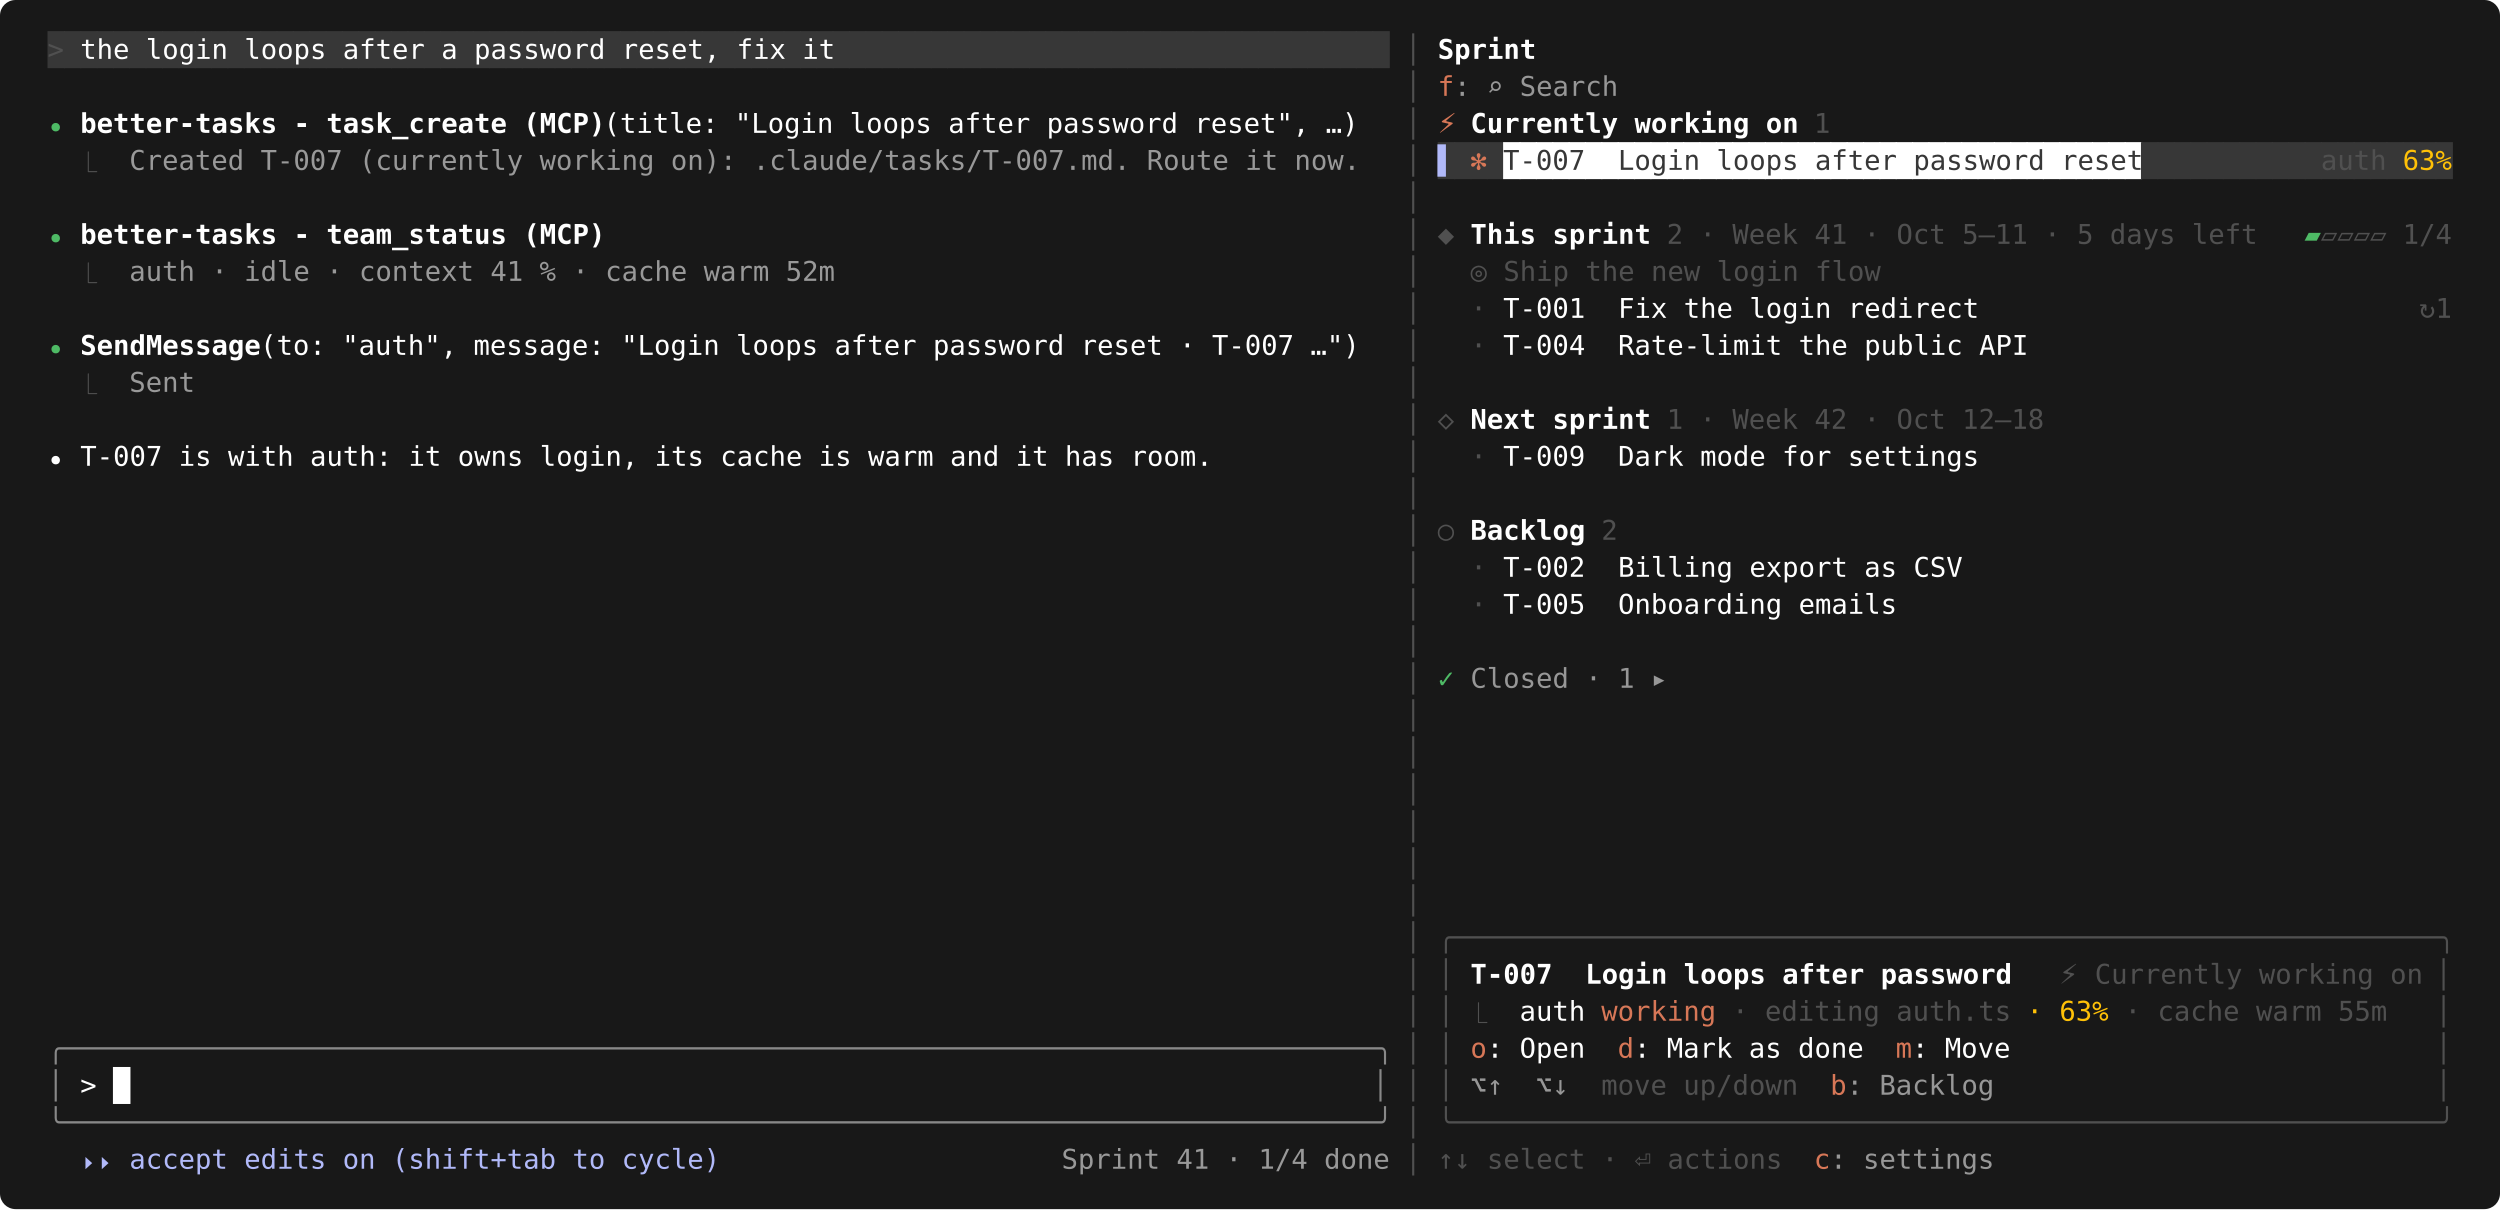
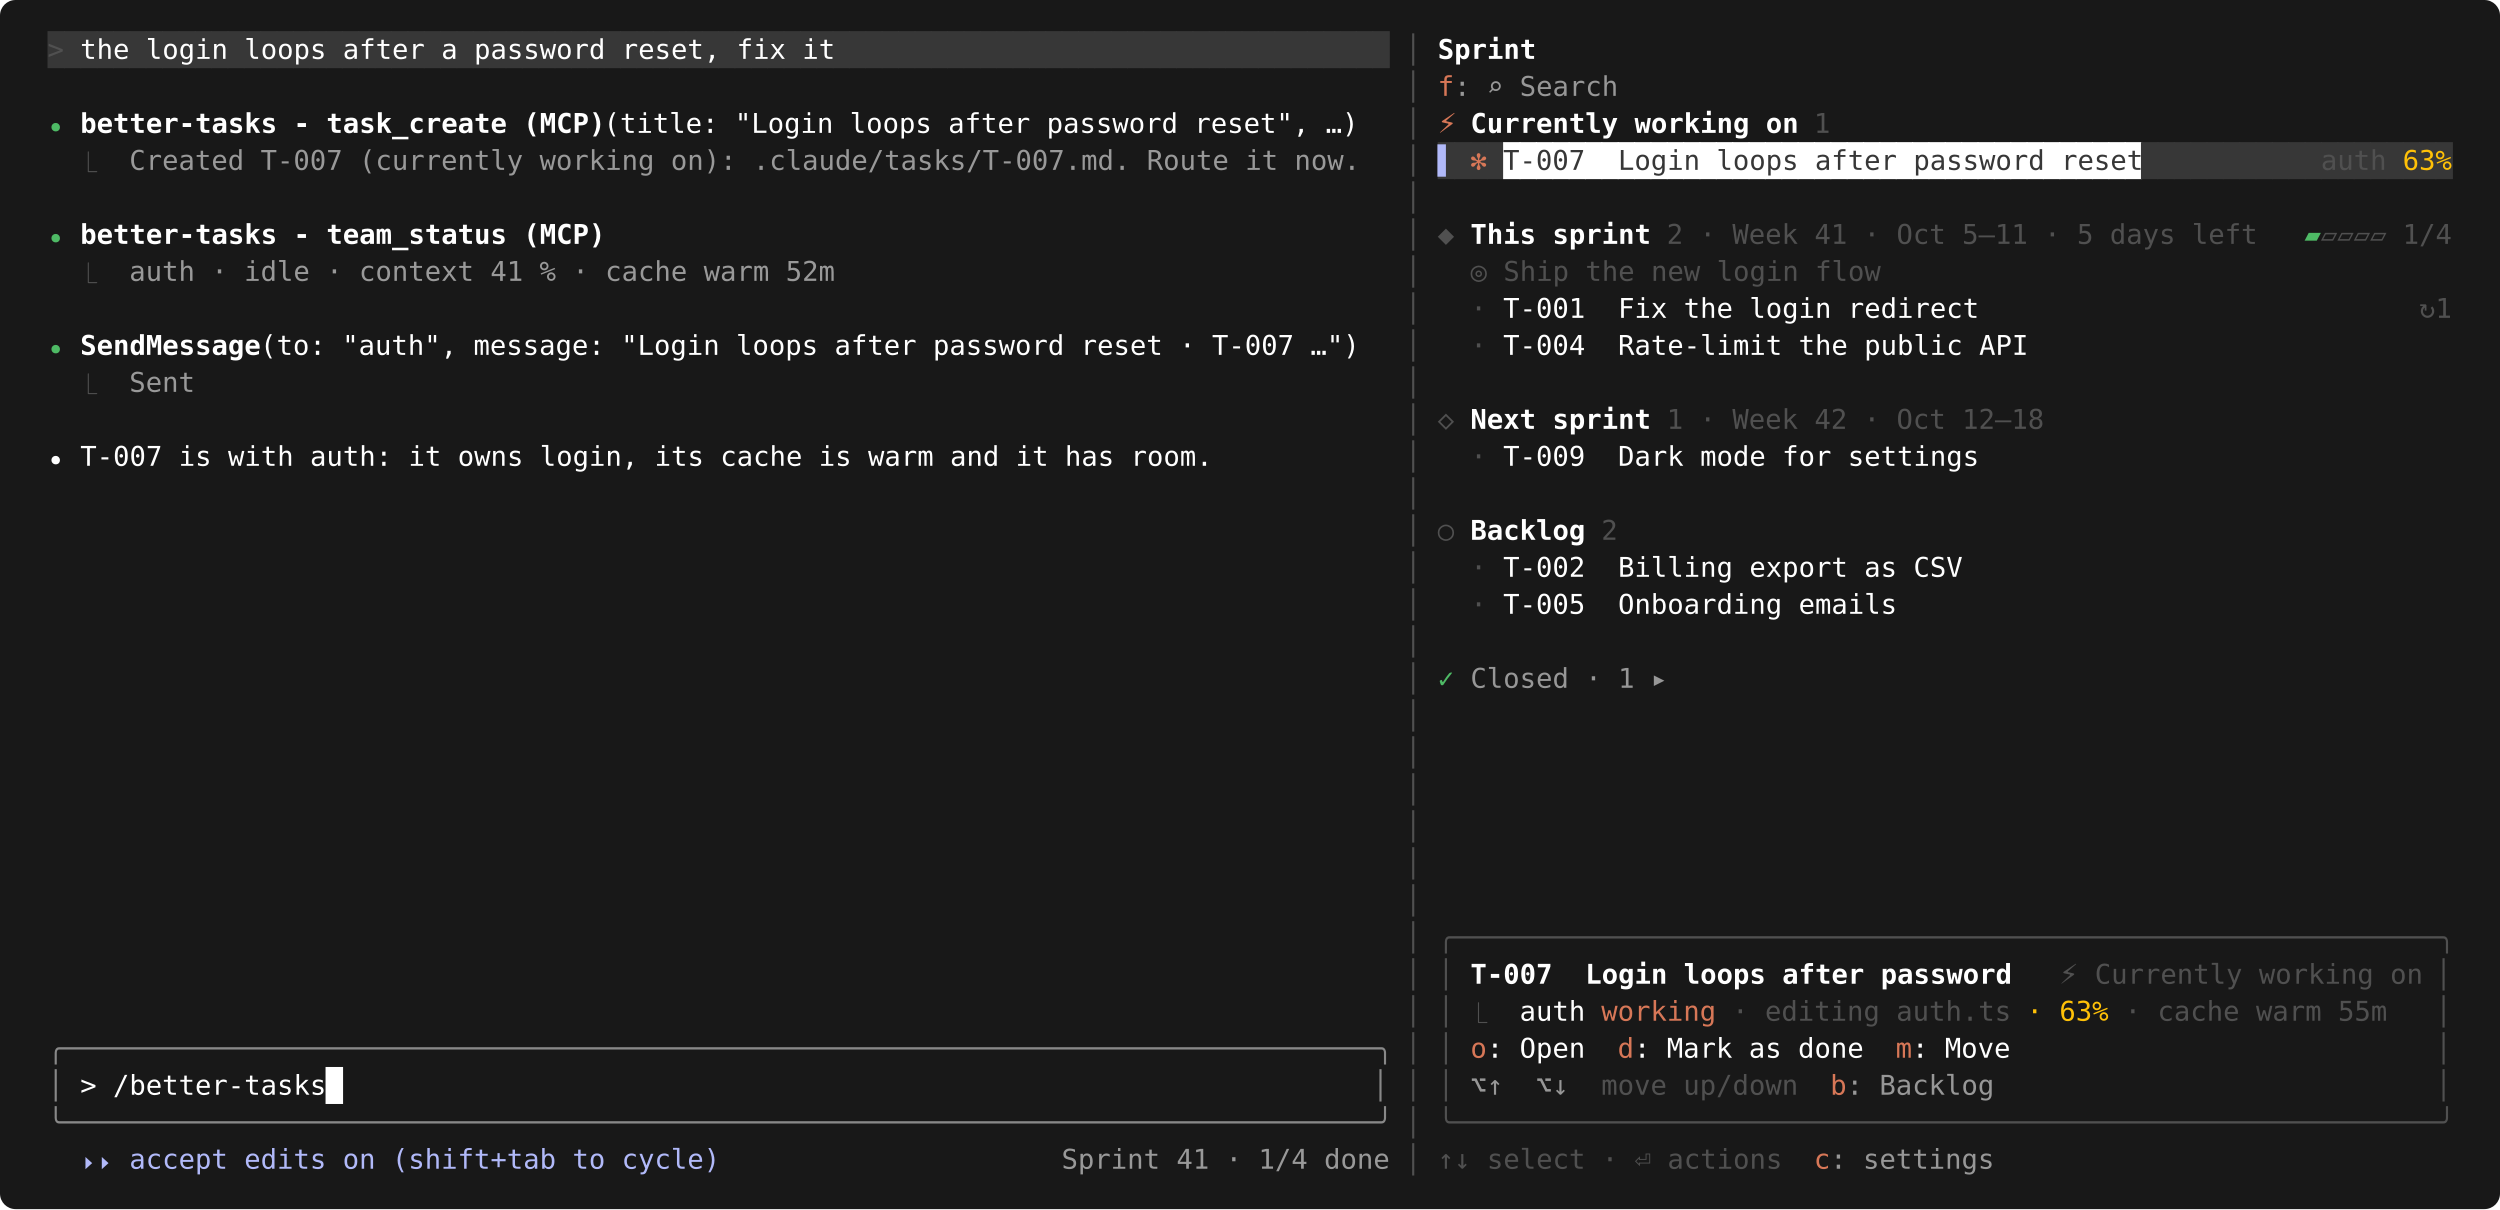
<svg xmlns="http://www.w3.org/2000/svg" width="1284" height="621" viewBox="0 0 1284 621" font-family="JetBrains Mono, SF Mono, Menlo, Consolas, monospace" font-size="14">
  <rect width="100%" height="100%" rx="8" fill="rgb(24,24,24)" />
  <rect x="24.4" y="16" width="9" height="19" fill="rgb(55,55,55)" />
  <rect x="32.8" y="16" width="9" height="19" fill="rgb(55,55,55)" />
  <rect x="41.2" y="16" width="9" height="19" fill="rgb(55,55,55)" />
  <rect x="49.6" y="16" width="9" height="19" fill="rgb(55,55,55)" />
  <rect x="58.0" y="16" width="9" height="19" fill="rgb(55,55,55)" />
  <rect x="66.4" y="16" width="9" height="19" fill="rgb(55,55,55)" />
  <rect x="74.8" y="16" width="9" height="19" fill="rgb(55,55,55)" />
  <rect x="83.2" y="16" width="9" height="19" fill="rgb(55,55,55)" />
  <rect x="91.6" y="16" width="9" height="19" fill="rgb(55,55,55)" />
  <rect x="100.0" y="16" width="9" height="19" fill="rgb(55,55,55)" />
  <rect x="108.4" y="16" width="9" height="19" fill="rgb(55,55,55)" />
  <rect x="116.8" y="16" width="9" height="19" fill="rgb(55,55,55)" />
  <rect x="125.2" y="16" width="9" height="19" fill="rgb(55,55,55)" />
  <rect x="133.6" y="16" width="9" height="19" fill="rgb(55,55,55)" />
  <rect x="142.0" y="16" width="9" height="19" fill="rgb(55,55,55)" />
  <rect x="150.4" y="16" width="9" height="19" fill="rgb(55,55,55)" />
  <rect x="158.8" y="16" width="9" height="19" fill="rgb(55,55,55)" />
  <rect x="167.2" y="16" width="9" height="19" fill="rgb(55,55,55)" />
  <rect x="175.6" y="16" width="9" height="19" fill="rgb(55,55,55)" />
  <rect x="184.0" y="16" width="9" height="19" fill="rgb(55,55,55)" />
  <rect x="192.4" y="16" width="9" height="19" fill="rgb(55,55,55)" />
  <rect x="200.8" y="16" width="9" height="19" fill="rgb(55,55,55)" />
  <rect x="209.2" y="16" width="9" height="19" fill="rgb(55,55,55)" />
  <rect x="217.6" y="16" width="9" height="19" fill="rgb(55,55,55)" />
  <rect x="226.0" y="16" width="9" height="19" fill="rgb(55,55,55)" />
  <rect x="234.4" y="16" width="9" height="19" fill="rgb(55,55,55)" />
  <rect x="242.8" y="16" width="9" height="19" fill="rgb(55,55,55)" />
  <rect x="251.2" y="16" width="9" height="19" fill="rgb(55,55,55)" />
  <rect x="259.6" y="16" width="9" height="19" fill="rgb(55,55,55)" />
  <rect x="268.0" y="16" width="9" height="19" fill="rgb(55,55,55)" />
  <rect x="276.4" y="16" width="9" height="19" fill="rgb(55,55,55)" />
  <rect x="284.8" y="16" width="9" height="19" fill="rgb(55,55,55)" />
  <rect x="293.2" y="16" width="9" height="19" fill="rgb(55,55,55)" />
  <rect x="301.6" y="16" width="9" height="19" fill="rgb(55,55,55)" />
  <rect x="310.0" y="16" width="9" height="19" fill="rgb(55,55,55)" />
  <rect x="318.4" y="16" width="9" height="19" fill="rgb(55,55,55)" />
  <rect x="326.8" y="16" width="9" height="19" fill="rgb(55,55,55)" />
  <rect x="335.2" y="16" width="9" height="19" fill="rgb(55,55,55)" />
  <rect x="343.6" y="16" width="9" height="19" fill="rgb(55,55,55)" />
  <rect x="352.0" y="16" width="9" height="19" fill="rgb(55,55,55)" />
  <rect x="360.4" y="16" width="9" height="19" fill="rgb(55,55,55)" />
  <rect x="368.8" y="16" width="9" height="19" fill="rgb(55,55,55)" />
  <rect x="377.2" y="16" width="9" height="19" fill="rgb(55,55,55)" />
  <rect x="385.6" y="16" width="9" height="19" fill="rgb(55,55,55)" />
  <rect x="394.0" y="16" width="9" height="19" fill="rgb(55,55,55)" />
  <rect x="402.4" y="16" width="9" height="19" fill="rgb(55,55,55)" />
  <rect x="410.8" y="16" width="9" height="19" fill="rgb(55,55,55)" />
  <rect x="419.2" y="16" width="9" height="19" fill="rgb(55,55,55)" />
  <rect x="427.6" y="16" width="9" height="19" fill="rgb(55,55,55)" />
  <rect x="436.0" y="16" width="9" height="19" fill="rgb(55,55,55)" />
  <rect x="444.4" y="16" width="9" height="19" fill="rgb(55,55,55)" />
  <rect x="452.8" y="16" width="9" height="19" fill="rgb(55,55,55)" />
  <rect x="461.2" y="16" width="9" height="19" fill="rgb(55,55,55)" />
  <rect x="469.6" y="16" width="9" height="19" fill="rgb(55,55,55)" />
  <rect x="478.0" y="16" width="9" height="19" fill="rgb(55,55,55)" />
  <rect x="486.4" y="16" width="9" height="19" fill="rgb(55,55,55)" />
  <rect x="494.8" y="16" width="9" height="19" fill="rgb(55,55,55)" />
  <rect x="503.2" y="16" width="9" height="19" fill="rgb(55,55,55)" />
  <rect x="511.6" y="16" width="9" height="19" fill="rgb(55,55,55)" />
  <rect x="520.0" y="16" width="9" height="19" fill="rgb(55,55,55)" />
  <rect x="528.4" y="16" width="9" height="19" fill="rgb(55,55,55)" />
  <rect x="536.8" y="16" width="9" height="19" fill="rgb(55,55,55)" />
  <rect x="545.2" y="16" width="9" height="19" fill="rgb(55,55,55)" />
  <rect x="553.6" y="16" width="9" height="19" fill="rgb(55,55,55)" />
  <rect x="562.0" y="16" width="9" height="19" fill="rgb(55,55,55)" />
  <rect x="570.4" y="16" width="9" height="19" fill="rgb(55,55,55)" />
  <rect x="578.8" y="16" width="9" height="19" fill="rgb(55,55,55)" />
  <rect x="587.2" y="16" width="9" height="19" fill="rgb(55,55,55)" />
  <rect x="595.6" y="16" width="9" height="19" fill="rgb(55,55,55)" />
  <rect x="604.0" y="16" width="9" height="19" fill="rgb(55,55,55)" />
  <rect x="612.4" y="16" width="9" height="19" fill="rgb(55,55,55)" />
  <rect x="620.8" y="16" width="9" height="19" fill="rgb(55,55,55)" />
  <rect x="629.2" y="16" width="9" height="19" fill="rgb(55,55,55)" />
  <rect x="637.6" y="16" width="9" height="19" fill="rgb(55,55,55)" />
  <rect x="646.0" y="16" width="9" height="19" fill="rgb(55,55,55)" />
  <rect x="654.4" y="16" width="9" height="19" fill="rgb(55,55,55)" />
  <rect x="662.8" y="16" width="9" height="19" fill="rgb(55,55,55)" />
  <rect x="671.2" y="16" width="9" height="19" fill="rgb(55,55,55)" />
  <rect x="679.6" y="16" width="9" height="19" fill="rgb(55,55,55)" />
  <rect x="688.0" y="16" width="9" height="19" fill="rgb(55,55,55)" />
  <rect x="696.4" y="16" width="9" height="19" fill="rgb(55,55,55)" />
  <rect x="704.8" y="16" width="9" height="19" fill="rgb(55,55,55)" />
  <text x="24.4" y="30.25" fill="rgb(80,80,80)" textLength="16.8" xml:space="preserve">&gt; </text>
  <text x="41.2" y="30.25" fill="rgb(255,255,255)" textLength="386.4" xml:space="preserve">the login loops after a password reset, fix it</text>
  <text x="721.6" y="30.25" fill="rgb(80,80,80)" textLength="8.4" xml:space="preserve">│</text>
  <text x="730.0" y="30.25" fill="rgb(255,255,255)" font-weight="bold" textLength="67.2" xml:space="preserve"> Sprint </text>
  <text x="721.6" y="49.25" fill="rgb(80,80,80)" textLength="8.4" xml:space="preserve">│</text>
  <text x="738.4" y="49.25" fill="rgb(215,119,87)" textLength="8.4" xml:space="preserve">f</text>
  <text x="746.8" y="49.25" fill="rgb(255,255,255)" opacity="0.55" textLength="84.0" xml:space="preserve">: ⌕ Search</text>
  <text x="24.4" y="68.25" fill="rgb(78,186,101)" textLength="16.8" xml:space="preserve">⏺ </text>
  <text x="41.2" y="68.25" fill="rgb(255,255,255)" font-weight="bold" textLength="268.8" xml:space="preserve">better-tasks - task_create (MCP)</text>
  <text x="310.0" y="68.25" fill="rgb(255,255,255)" textLength="386.4" xml:space="preserve">(title: "Login loops after password reset", …)</text>
  <text x="721.6" y="68.25" fill="rgb(80,80,80)" textLength="8.4" xml:space="preserve">│</text>
  <text x="738.4" y="68.25" fill="rgb(215,119,87)" textLength="16.8" xml:space="preserve">⚡ </text>
  <text x="755.2" y="68.25" fill="rgb(255,255,255)" font-weight="bold" textLength="168.0" xml:space="preserve">Currently working on</text>
  <text x="923.2" y="68.25" fill="rgb(80,80,80)" textLength="16.8" xml:space="preserve"> 1</text>
  <rect x="738.4" y="73" width="9" height="19" fill="rgb(55,55,55)" />
  <rect x="746.8" y="73" width="9" height="19" fill="rgb(55,55,55)" />
  <rect x="755.2" y="73" width="9" height="19" fill="rgb(55,55,55)" />
  <rect x="763.6" y="73" width="9" height="19" fill="rgb(55,55,55)" />
  <rect x="772.0" y="73" width="9" height="19" fill="rgb(255,255,255)" />
  <rect x="780.4" y="73" width="9" height="19" fill="rgb(255,255,255)" />
  <rect x="788.8" y="73" width="9" height="19" fill="rgb(255,255,255)" />
  <rect x="797.2" y="73" width="9" height="19" fill="rgb(255,255,255)" />
  <rect x="805.6" y="73" width="9" height="19" fill="rgb(255,255,255)" />
  <rect x="814.0" y="73" width="9" height="19" fill="rgb(255,255,255)" />
  <rect x="822.4" y="73" width="9" height="19" fill="rgb(255,255,255)" />
  <rect x="830.8" y="73" width="9" height="19" fill="rgb(255,255,255)" />
  <rect x="839.2" y="73" width="9" height="19" fill="rgb(255,255,255)" />
  <rect x="847.6" y="73" width="9" height="19" fill="rgb(255,255,255)" />
  <rect x="856.0" y="73" width="9" height="19" fill="rgb(255,255,255)" />
  <rect x="864.4" y="73" width="9" height="19" fill="rgb(255,255,255)" />
  <rect x="872.8" y="73" width="9" height="19" fill="rgb(255,255,255)" />
  <rect x="881.2" y="73" width="9" height="19" fill="rgb(255,255,255)" />
  <rect x="889.6" y="73" width="9" height="19" fill="rgb(255,255,255)" />
  <rect x="898.0" y="73" width="9" height="19" fill="rgb(255,255,255)" />
  <rect x="906.4" y="73" width="9" height="19" fill="rgb(255,255,255)" />
  <rect x="914.8" y="73" width="9" height="19" fill="rgb(255,255,255)" />
  <rect x="923.2" y="73" width="9" height="19" fill="rgb(255,255,255)" />
  <rect x="931.6" y="73" width="9" height="19" fill="rgb(255,255,255)" />
  <rect x="940.0" y="73" width="9" height="19" fill="rgb(255,255,255)" />
  <rect x="948.4" y="73" width="9" height="19" fill="rgb(255,255,255)" />
  <rect x="956.8" y="73" width="9" height="19" fill="rgb(255,255,255)" />
  <rect x="965.2" y="73" width="9" height="19" fill="rgb(255,255,255)" />
  <rect x="973.6" y="73" width="9" height="19" fill="rgb(255,255,255)" />
  <rect x="982.0" y="73" width="9" height="19" fill="rgb(255,255,255)" />
  <rect x="990.4" y="73" width="9" height="19" fill="rgb(255,255,255)" />
  <rect x="998.8" y="73" width="9" height="19" fill="rgb(255,255,255)" />
  <rect x="1007.2" y="73" width="9" height="19" fill="rgb(255,255,255)" />
  <rect x="1015.6" y="73" width="9" height="19" fill="rgb(255,255,255)" />
  <rect x="1024.0" y="73" width="9" height="19" fill="rgb(255,255,255)" />
  <rect x="1032.4" y="73" width="9" height="19" fill="rgb(255,255,255)" />
  <rect x="1040.8" y="73" width="9" height="19" fill="rgb(255,255,255)" />
  <rect x="1049.2" y="73" width="9" height="19" fill="rgb(255,255,255)" />
  <rect x="1057.6" y="73" width="9" height="19" fill="rgb(255,255,255)" />
  <rect x="1066.0" y="73" width="9" height="19" fill="rgb(255,255,255)" />
  <rect x="1074.4" y="73" width="9" height="19" fill="rgb(255,255,255)" />
  <rect x="1082.8" y="73" width="9" height="19" fill="rgb(255,255,255)" />
  <rect x="1091.2" y="73" width="9" height="19" fill="rgb(255,255,255)" />
  <rect x="1099.6" y="73" width="9" height="19" fill="rgb(55,55,55)" />
  <rect x="1108.0" y="73" width="9" height="19" fill="rgb(55,55,55)" />
  <rect x="1116.4" y="73" width="9" height="19" fill="rgb(55,55,55)" />
  <rect x="1124.8" y="73" width="9" height="19" fill="rgb(55,55,55)" />
  <rect x="1133.2" y="73" width="9" height="19" fill="rgb(55,55,55)" />
  <rect x="1141.6" y="73" width="9" height="19" fill="rgb(55,55,55)" />
  <rect x="1150.0" y="73" width="9" height="19" fill="rgb(55,55,55)" />
  <rect x="1158.4" y="73" width="9" height="19" fill="rgb(55,55,55)" />
  <rect x="1166.8" y="73" width="9" height="19" fill="rgb(55,55,55)" />
  <rect x="1175.2" y="73" width="9" height="19" fill="rgb(55,55,55)" />
  <rect x="1183.6" y="73" width="9" height="19" fill="rgb(55,55,55)" />
  <rect x="1192.0" y="73" width="9" height="19" fill="rgb(55,55,55)" />
  <rect x="1200.4" y="73" width="9" height="19" fill="rgb(55,55,55)" />
  <rect x="1208.8" y="73" width="9" height="19" fill="rgb(55,55,55)" />
  <rect x="1217.2" y="73" width="9" height="19" fill="rgb(55,55,55)" />
  <rect x="1225.6" y="73" width="9" height="19" fill="rgb(55,55,55)" />
  <rect x="1234.0" y="73" width="9" height="19" fill="rgb(55,55,55)" />
  <rect x="1242.4" y="73" width="9" height="19" fill="rgb(55,55,55)" />
  <rect x="1250.8" y="73" width="9" height="19" fill="rgb(55,55,55)" />
  <text x="24.4" y="87.25" fill="rgb(80,80,80)" textLength="42.0" xml:space="preserve">  ⎿  </text>
  <text x="66.4" y="87.25" fill="rgb(153,153,153)" textLength="630.0" xml:space="preserve">Created T-007 (currently working on): .claude/tasks/T-007.md. Route it now.</text>
  <text x="721.6" y="87.25" fill="rgb(80,80,80)" textLength="8.4" xml:space="preserve">│</text>
  <text x="738.4" y="87.25" fill="rgb(177,185,249)" textLength="8.4" xml:space="preserve">▌</text>
  <text x="755.2" y="87.25" fill="rgb(215,119,87)" textLength="8.4" xml:space="preserve">✻</text>
  <text x="772.0" y="87.25" fill="rgb(55,55,55)" textLength="327.6" xml:space="preserve">T-007  Login loops after password reset</text>
  <text x="1192.0" y="87.25" fill="rgb(80,80,80)" textLength="33.6" xml:space="preserve">auth</text>
  <text x="1234.0" y="87.25" fill="rgb(255,193,7)" textLength="25.2" xml:space="preserve">63%</text>
  <text x="721.6" y="106.25" fill="rgb(80,80,80)" textLength="8.4" xml:space="preserve">│</text>
  <text x="24.4" y="125.25" fill="rgb(78,186,101)" textLength="16.8" xml:space="preserve">⏺ </text>
  <text x="41.2" y="125.25" fill="rgb(255,255,255)" font-weight="bold" textLength="268.8" xml:space="preserve">better-tasks - team_status (MCP)</text>
  <text x="721.6" y="125.25" fill="rgb(80,80,80)" textLength="8.4" xml:space="preserve">│</text>
  <text x="738.4" y="125.25" fill="rgb(80,80,80)" textLength="16.8" xml:space="preserve">◆ </text>
  <text x="755.2" y="125.25" fill="rgb(255,255,255)" font-weight="bold" textLength="92.4" xml:space="preserve">This sprint</text>
  <text x="847.6" y="125.25" fill="rgb(80,80,80)" textLength="310.8" xml:space="preserve"> 2 · Week 41 · Oct 5–11 · 5 days left</text>
  <text x="1183.6" y="125.25" fill="rgb(78,186,101)" textLength="8.4" xml:space="preserve">▰</text>
  <text x="1192.0" y="125.25" fill="rgb(80,80,80)" textLength="33.6" xml:space="preserve">▱▱▱▱</text>
  <text x="1234.0" y="125.25" fill="rgb(80,80,80)" textLength="25.2" xml:space="preserve">1/4</text>
  <text x="24.4" y="144.25" fill="rgb(80,80,80)" textLength="42.0" xml:space="preserve">  ⎿  </text>
  <text x="66.4" y="144.25" fill="rgb(153,153,153)" textLength="361.2" xml:space="preserve">auth · idle · context 41 % · cache warm 52m</text>
  <text x="721.6" y="144.25" fill="rgb(80,80,80)" textLength="8.4" xml:space="preserve">│</text>
  <text x="738.4" y="144.25" fill="rgb(80,80,80)" textLength="226.8" xml:space="preserve">  ◎ Ship the new login flow</text>
  <text x="721.6" y="163.25" fill="rgb(80,80,80)" textLength="8.4" xml:space="preserve">│</text>
  <text x="755.2" y="163.25" fill="rgb(80,80,80)" textLength="8.4" xml:space="preserve">·</text>
  <text x="763.6" y="163.25" fill="rgb(255,255,255)" textLength="478.8" xml:space="preserve"> T-001  Fix the login redirect                           </text>
  <text x="1242.4" y="163.25" fill="rgb(80,80,80)" textLength="16.8" xml:space="preserve">↻1</text>
  <text x="24.4" y="182.25" fill="rgb(78,186,101)" textLength="16.8" xml:space="preserve">⏺ </text>
  <text x="41.2" y="182.25" fill="rgb(255,255,255)" font-weight="bold" textLength="92.4" xml:space="preserve">SendMessage</text>
  <text x="133.6" y="182.25" fill="rgb(255,255,255)" textLength="562.8" xml:space="preserve">(to: "auth", message: "Login loops after password reset · T-007 …")</text>
  <text x="721.6" y="182.25" fill="rgb(80,80,80)" textLength="8.4" xml:space="preserve">│</text>
  <text x="755.2" y="182.25" fill="rgb(80,80,80)" textLength="8.4" xml:space="preserve">·</text>
  <text x="763.6" y="182.25" fill="rgb(255,255,255)" textLength="504.0" xml:space="preserve"> T-004  Rate-limit the public API                           </text>
  <text x="24.4" y="201.25" fill="rgb(80,80,80)" textLength="42.0" xml:space="preserve">  ⎿  </text>
  <text x="66.4" y="201.25" fill="rgb(153,153,153)" textLength="33.6" xml:space="preserve">Sent</text>
  <text x="721.6" y="201.25" fill="rgb(80,80,80)" textLength="8.4" xml:space="preserve">│</text>
  <text x="721.6" y="220.25" fill="rgb(80,80,80)" textLength="8.4" xml:space="preserve">│</text>
  <text x="738.4" y="220.25" fill="rgb(80,80,80)" textLength="16.8" xml:space="preserve">◇ </text>
  <text x="755.2" y="220.25" fill="rgb(255,255,255)" font-weight="bold" textLength="92.4" xml:space="preserve">Next sprint</text>
  <text x="847.6" y="220.25" fill="rgb(80,80,80)" textLength="201.6" xml:space="preserve"> 1 · Week 42 · Oct 12–18</text>
  <text x="24.4" y="239.25" fill="rgb(255,255,255)" textLength="596.4" xml:space="preserve">⏺ T-007 is with auth: it owns login, its cache is warm and it has room.</text>
  <text x="721.6" y="239.25" fill="rgb(80,80,80)" textLength="8.4" xml:space="preserve">│</text>
  <text x="755.2" y="239.25" fill="rgb(80,80,80)" textLength="8.4" xml:space="preserve">·</text>
  <text x="763.6" y="239.25" fill="rgb(255,255,255)" textLength="504.0" xml:space="preserve"> T-009  Dark mode for settings                              </text>
  <text x="721.6" y="258.25" fill="rgb(80,80,80)" textLength="8.4" xml:space="preserve">│</text>
  <text x="721.6" y="277.25" fill="rgb(80,80,80)" textLength="8.4" xml:space="preserve">│</text>
  <text x="738.4" y="277.25" fill="rgb(80,80,80)" textLength="16.8" xml:space="preserve">○ </text>
  <text x="755.2" y="277.25" fill="rgb(255,255,255)" font-weight="bold" textLength="58.8" xml:space="preserve">Backlog</text>
  <text x="814.0" y="277.25" fill="rgb(80,80,80)" textLength="16.8" xml:space="preserve"> 2</text>
  <text x="721.6" y="296.25" fill="rgb(80,80,80)" textLength="8.4" xml:space="preserve">│</text>
  <text x="755.2" y="296.25" fill="rgb(80,80,80)" textLength="8.4" xml:space="preserve">·</text>
  <text x="763.6" y="296.25" fill="rgb(255,255,255)" textLength="504.0" xml:space="preserve"> T-002  Billing export as CSV                               </text>
  <text x="721.6" y="315.25" fill="rgb(80,80,80)" textLength="8.4" xml:space="preserve">│</text>
  <text x="755.2" y="315.25" fill="rgb(80,80,80)" textLength="8.4" xml:space="preserve">·</text>
  <text x="763.6" y="315.25" fill="rgb(255,255,255)" textLength="504.0" xml:space="preserve"> T-005  Onboarding emails                                   </text>
  <text x="721.6" y="334.25" fill="rgb(80,80,80)" textLength="8.4" xml:space="preserve">│</text>
  <text x="721.6" y="353.25" fill="rgb(80,80,80)" textLength="8.4" xml:space="preserve">│</text>
  <text x="738.4" y="353.25" fill="rgb(78,186,101)" textLength="8.4" xml:space="preserve">✓</text>
  <text x="755.2" y="353.25" fill="rgb(255,255,255)" opacity="0.55" textLength="100.8" xml:space="preserve">Closed · 1 ▸</text>
  <text x="721.6" y="372.25" fill="rgb(80,80,80)" textLength="8.4" xml:space="preserve">│</text>
  <text x="721.6" y="391.25" fill="rgb(80,80,80)" textLength="8.4" xml:space="preserve">│</text>
  <text x="721.6" y="410.25" fill="rgb(80,80,80)" textLength="8.4" xml:space="preserve">│</text>
  <text x="721.6" y="429.25" fill="rgb(80,80,80)" textLength="8.4" xml:space="preserve">│</text>
  <text x="721.6" y="448.25" fill="rgb(80,80,80)" textLength="8.4" xml:space="preserve">│</text>
  <text x="721.6" y="467.25" fill="rgb(80,80,80)" textLength="8.4" xml:space="preserve">│</text>
  <text x="721.6" y="486.25" fill="rgb(80,80,80)" textLength="8.4" xml:space="preserve">│</text>
  <text x="738.4" y="486.25" fill="rgb(80,80,80)" textLength="520.8" xml:space="preserve">╭────────────────────────────────────────────────────────────╮</text>
  <text x="721.6" y="505.25" fill="rgb(80,80,80)" textLength="8.4" xml:space="preserve">│</text>
  <text x="738.4" y="505.25" fill="rgb(80,80,80)" textLength="8.4" xml:space="preserve">│</text>
  <text x="755.2" y="505.25" fill="rgb(255,255,255)" font-weight="bold" textLength="285.6" xml:space="preserve">T-007  Login loops after password </text>
  <text x="1057.6" y="505.25" fill="rgb(80,80,80)" textLength="184.8" xml:space="preserve">⚡ Currently working on</text>
  <text x="1250.8" y="505.25" fill="rgb(80,80,80)" textLength="8.4" xml:space="preserve">│</text>
  <text x="721.6" y="524.25" fill="rgb(80,80,80)" textLength="8.4" xml:space="preserve">│</text>
  <text x="738.4" y="524.25" fill="rgb(80,80,80)" textLength="8.4" xml:space="preserve">│</text>
  <text x="755.2" y="524.25" fill="rgb(80,80,80)" textLength="8.4" xml:space="preserve">⎿</text>
  <text x="763.6" y="524.25" fill="rgb(255,255,255)" textLength="58.8" xml:space="preserve">  auth </text>
  <text x="822.4" y="524.25" fill="rgb(215,119,87)" textLength="58.8" xml:space="preserve">working</text>
  <text x="881.2" y="524.25" fill="rgb(80,80,80)" textLength="151.2" xml:space="preserve"> · editing auth.ts</text>
  <text x="1032.4" y="524.25" fill="rgb(255,193,7)" textLength="50.4" xml:space="preserve"> · 63%</text>
  <text x="1082.8" y="524.25" fill="rgb(80,80,80)" textLength="142.8" xml:space="preserve"> · cache warm 55m</text>
  <text x="1250.8" y="524.25" fill="rgb(80,80,80)" textLength="8.4" xml:space="preserve">│</text>
  <text x="24.4" y="543.25" fill="rgb(136,136,136)" textLength="688.8" xml:space="preserve">╭────────────────────────────────────────────────────────────────────────────────╮</text>
  <text x="721.6" y="543.25" fill="rgb(80,80,80)" textLength="8.4" xml:space="preserve">│</text>
  <text x="738.4" y="543.25" fill="rgb(80,80,80)" textLength="8.4" xml:space="preserve">│</text>
  <text x="755.2" y="543.25" fill="rgb(215,119,87)" textLength="8.4" xml:space="preserve">o</text>
  <text x="763.6" y="543.25" fill="rgb(255,255,255)" textLength="67.2" xml:space="preserve">: Open  </text>
  <text x="830.8" y="543.25" fill="rgb(215,119,87)" textLength="8.4" xml:space="preserve">d</text>
  <text x="839.2" y="543.25" fill="rgb(255,255,255)" textLength="134.4" xml:space="preserve">: Mark as done  </text>
  <text x="973.6" y="543.25" fill="rgb(215,119,87)" textLength="8.4" xml:space="preserve">m</text>
  <text x="982.0" y="543.25" fill="rgb(255,255,255)" textLength="268.8" xml:space="preserve">: Move                          </text>
  <text x="1250.8" y="543.25" fill="rgb(80,80,80)" textLength="8.4" xml:space="preserve">│</text>
-   <rect x="58.0" y="548" width="9" height="19" fill="rgb(255,255,255)" />
+   <rect x="167.2" y="548" width="9" height="19" fill="rgb(255,255,255)" />
  <text x="24.4" y="562.25" fill="rgb(136,136,136)" textLength="8.4" xml:space="preserve">│</text>
  <text x="41.2" y="562.25" fill="rgb(255,255,255)" textLength="8.4" xml:space="preserve">&gt;</text>
+   <text x="58.0" y="562.25" fill="rgb(255,255,255)" textLength="109.2" xml:space="preserve">/better-tasks</text>
  <text x="704.8" y="562.25" fill="rgb(136,136,136)" textLength="8.4" xml:space="preserve">│</text>
  <text x="721.6" y="562.25" fill="rgb(80,80,80)" textLength="8.4" xml:space="preserve">│</text>
  <text x="738.4" y="562.25" fill="rgb(80,80,80)" textLength="8.4" xml:space="preserve">│</text>
  <text x="755.2" y="562.25" fill="rgb(255,255,255)" opacity="0.55" textLength="16.8" xml:space="preserve">⌥↑</text>
  <text x="788.8" y="562.25" fill="rgb(255,255,255)" opacity="0.55" textLength="16.8" xml:space="preserve">⌥↓</text>
  <text x="822.4" y="562.25" fill="rgb(80,80,80)" textLength="100.8" xml:space="preserve">move up/down</text>
  <text x="940.0" y="562.25" fill="rgb(215,119,87)" textLength="8.4" xml:space="preserve">b</text>
  <text x="948.4" y="562.25" fill="rgb(255,255,255)" opacity="0.55" textLength="75.6" xml:space="preserve">: Backlog</text>
  <text x="1250.8" y="562.25" fill="rgb(80,80,80)" textLength="8.4" xml:space="preserve">│</text>
  <text x="24.4" y="581.25" fill="rgb(136,136,136)" textLength="688.8" xml:space="preserve">╰────────────────────────────────────────────────────────────────────────────────╯</text>
  <text x="721.6" y="581.25" fill="rgb(80,80,80)" textLength="8.4" xml:space="preserve">│</text>
  <text x="738.4" y="581.25" fill="rgb(80,80,80)" textLength="520.8" xml:space="preserve">╰────────────────────────────────────────────────────────────╯</text>
  <text x="24.4" y="600.25" fill="rgb(177,185,249)" textLength="344.4" xml:space="preserve">  ⏵⏵ accept edits on (shift+tab to cycle)</text>
  <text x="545.2" y="600.25" fill="rgb(153,153,153)" textLength="168.0" xml:space="preserve">Sprint 41 · 1/4 done</text>
  <text x="721.6" y="600.25" fill="rgb(80,80,80)" textLength="8.4" xml:space="preserve">│</text>
  <text x="738.4" y="600.25" fill="rgb(80,80,80)" textLength="176.4" xml:space="preserve">↑↓ select · ⏎ actions</text>
  <text x="931.6" y="600.25" fill="rgb(215,119,87)" textLength="8.4" xml:space="preserve">c</text>
  <text x="940.0" y="600.25" fill="rgb(255,255,255)" opacity="0.55" textLength="84.0" xml:space="preserve">: settings</text>
</svg>
